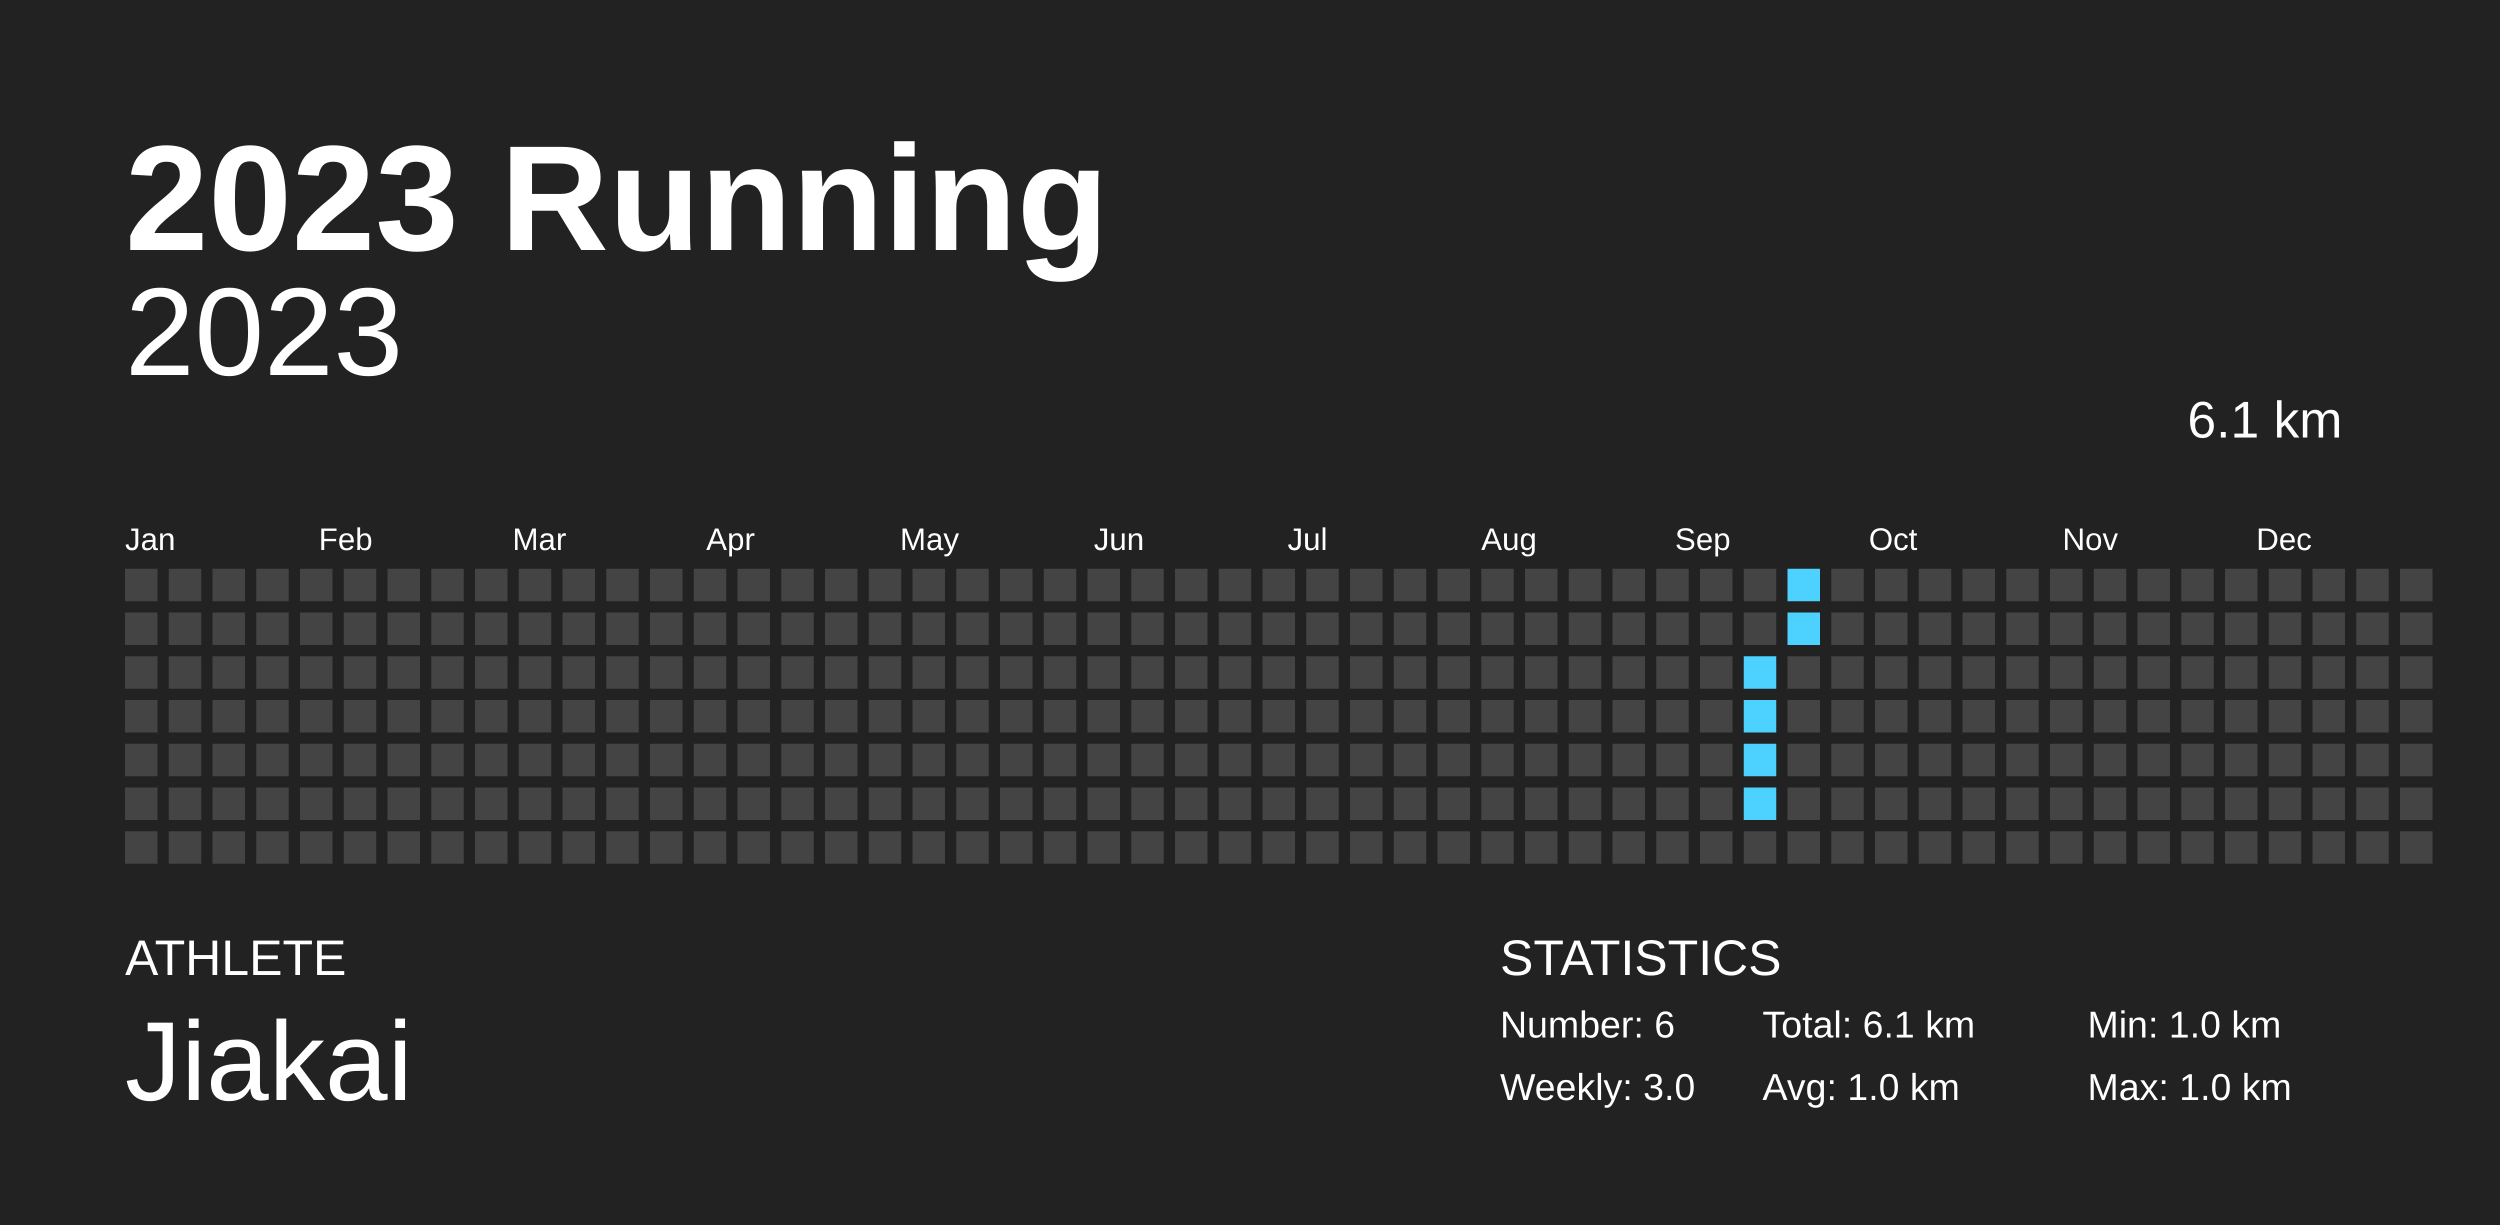
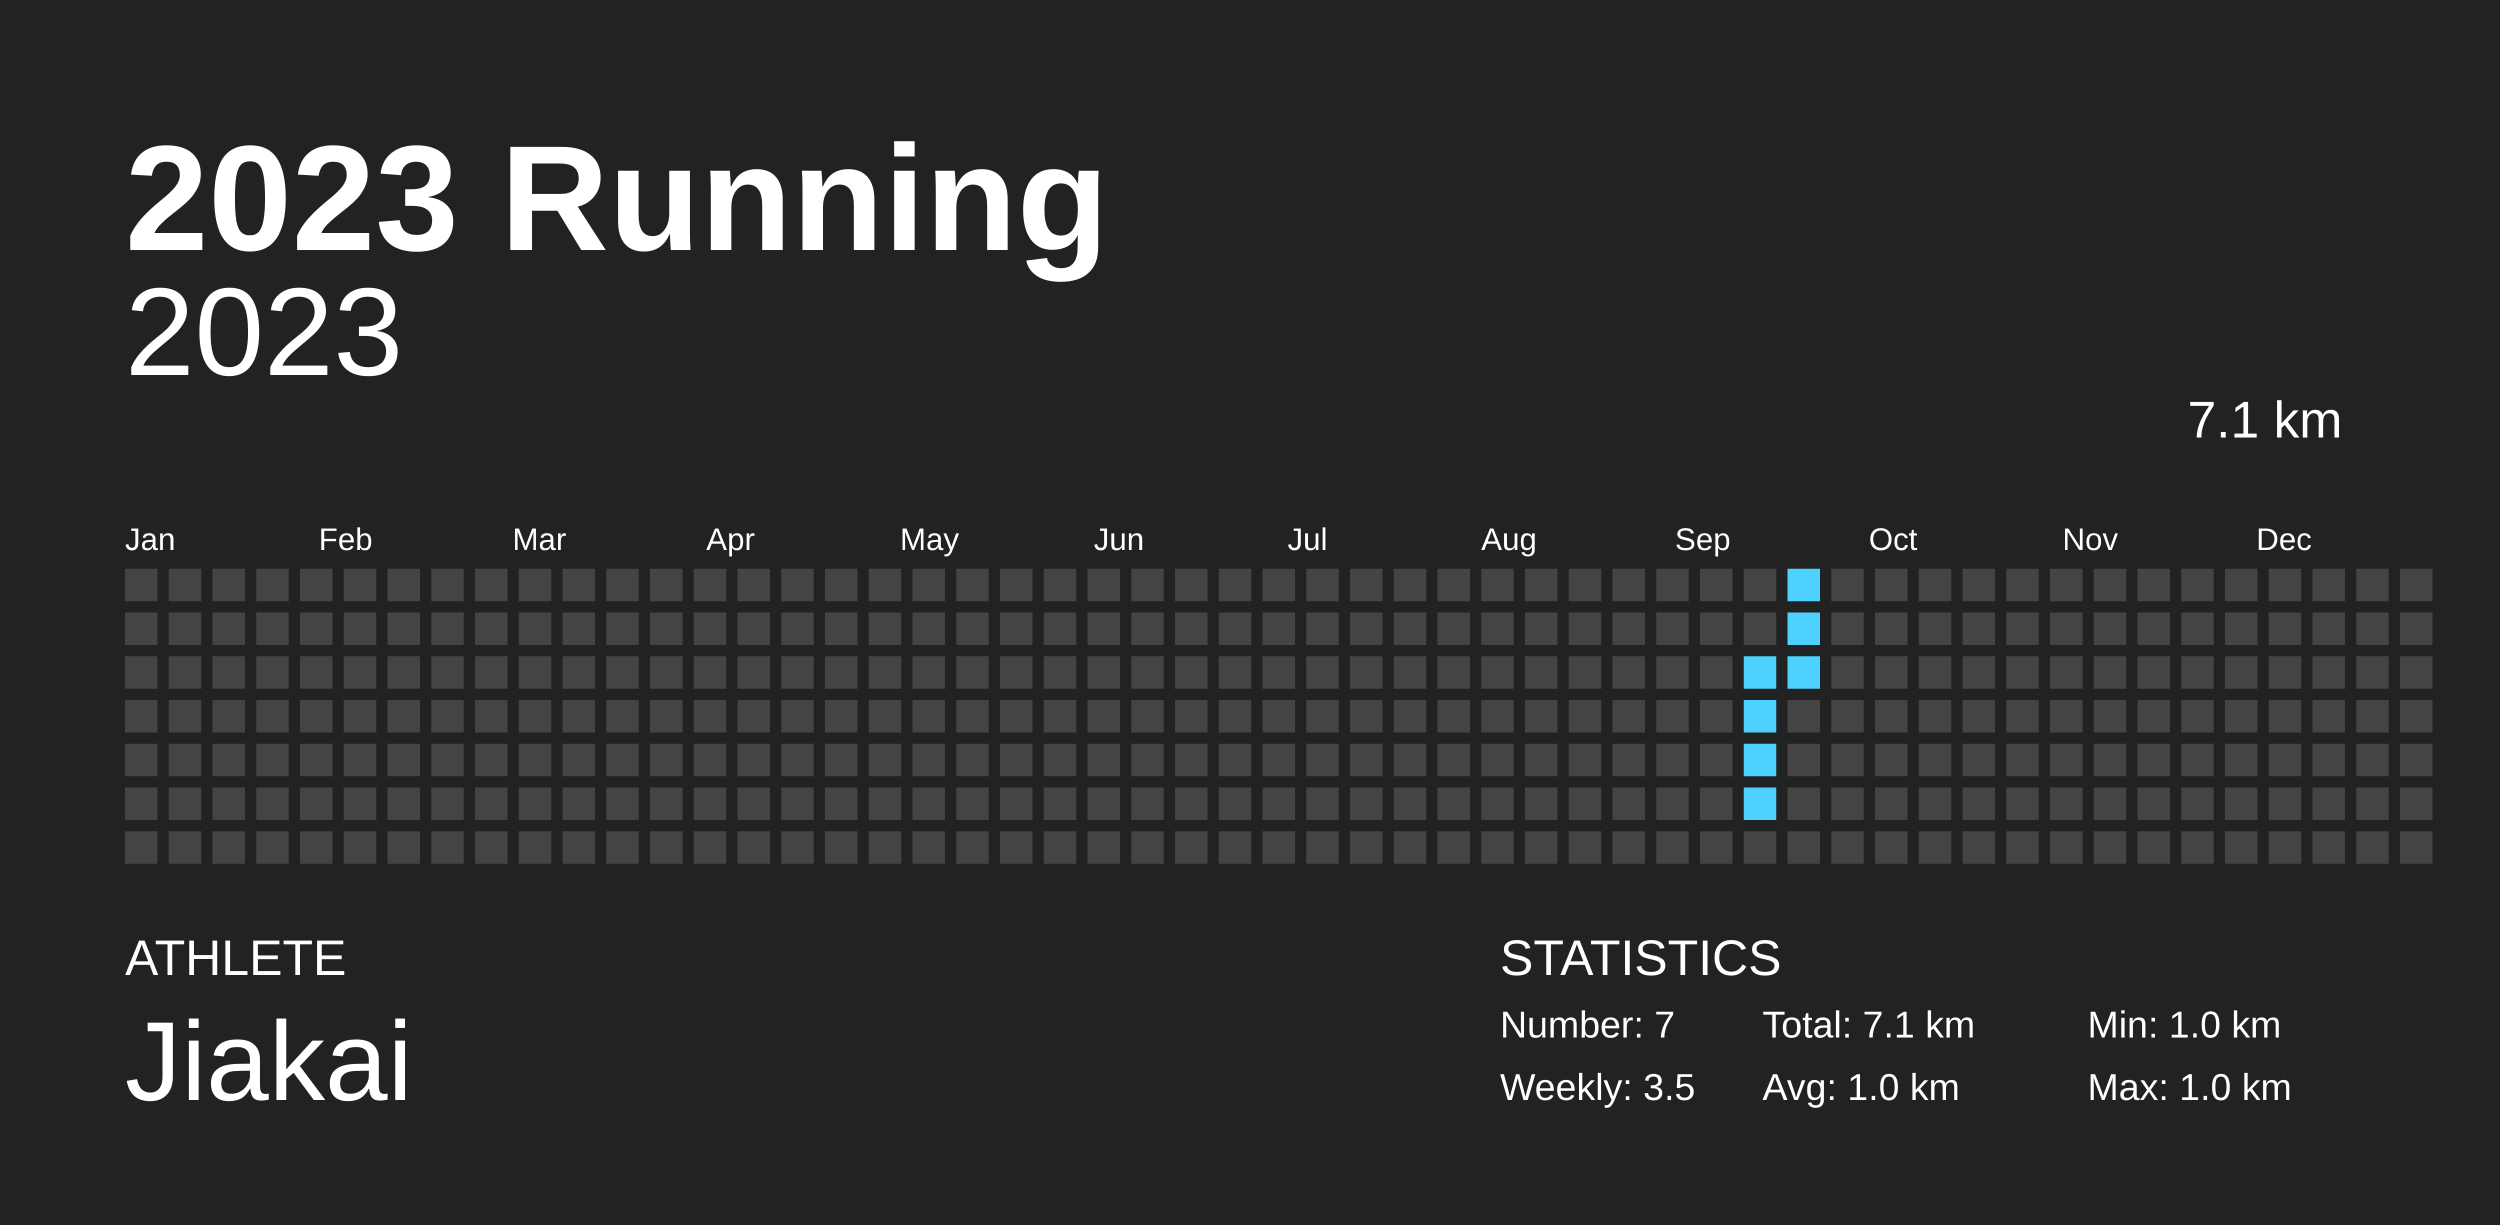
<svg xmlns="http://www.w3.org/2000/svg" baseProfile="full" height="98mm" version="1.1" viewBox="0,0,200,98" width="200mm">
  <defs />
  <rect fill="#222222" height="98" width="200" x="0" y="0" />
  <text fill="#FFFFFF" style="font-size:12px; font-family:Arial; font-weight:bold;" x="10" y="20">2023 Running</text>
  <text fill="#FFFFFF" style="font-size:4px; font-family:Arial" x="10" y="78">ATHLETE</text>
  <text fill="#FFFFFF" style="font-size:9px; font-family:Arial" x="10" y="88">Jiakai</text>
  <text fill="#FFFFFF" style="font-size:4px; font-family:Arial" x="120" y="78">STATISTICS</text>
-   <text fill="#FFFFFF" style="font-size:3px; font-family:Arial" x="120" y="83">Number: 6</text>
-   <text fill="#FFFFFF" style="font-size:3px; font-family:Arial" x="120" y="88">Weekly: 3.0</text>
-   <text fill="#FFFFFF" style="font-size:3px; font-family:Arial" x="141" y="83">Total: 6.1 km</text>
+   <text fill="#FFFFFF" style="font-size:3px; font-family:Arial" x="120" y="83">Number: 7</text>
+   <text fill="#FFFFFF" style="font-size:3px; font-family:Arial" x="120" y="88">Weekly: 3.5</text>
+   <text fill="#FFFFFF" style="font-size:3px; font-family:Arial" x="141" y="83">Total: 7.1 km</text>
  <text fill="#FFFFFF" style="font-size:3px; font-family:Arial" x="141" y="88">Avg: 1.0 km</text>
  <text fill="#FFFFFF" style="font-size:3px; font-family:Arial" x="167" y="83">Min: 1.0 km</text>
  <text fill="#FFFFFF" style="font-size:3px; font-family:Arial" x="167" y="88">Max: 1.0 km</text>
  <text alignment-baseline="hanging" fill="#FFFFFF" style="font-size:10.0px; font-family:Arial;" x="10" y="30">2023</text>
-   <text alignment-baseline="hanging" fill="#FFFFFF" style="font-size:4.125px; font-family:Arial;" x="175" y="35">6.1 km</text>
+   <text alignment-baseline="hanging" fill="#FFFFFF" style="font-size:4.125px; font-family:Arial;" x="175" y="35">7.1 km</text>
  <text fill="#FFFFFF" style="font-size:2.5px; font-family:Arial" x="10.0" y="44">Jan</text>
  <text fill="#FFFFFF" style="font-size:2.5px; font-family:Arial" x="25.5" y="44">Feb</text>
  <text fill="#FFFFFF" style="font-size:2.5px; font-family:Arial" x="41.0" y="44">Mar</text>
  <text fill="#FFFFFF" style="font-size:2.5px; font-family:Arial" x="56.5" y="44">Apr</text>
  <text fill="#FFFFFF" style="font-size:2.5px; font-family:Arial" x="72.0" y="44">May</text>
  <text fill="#FFFFFF" style="font-size:2.5px; font-family:Arial" x="87.5" y="44">Jun</text>
  <text fill="#FFFFFF" style="font-size:2.5px; font-family:Arial" x="103.0" y="44">Jul</text>
  <text fill="#FFFFFF" style="font-size:2.5px; font-family:Arial" x="118.5" y="44">Aug</text>
  <text fill="#FFFFFF" style="font-size:2.5px; font-family:Arial" x="134.0" y="44">Sep</text>
  <text fill="#FFFFFF" style="font-size:2.5px; font-family:Arial" x="149.5" y="44">Oct</text>
  <text fill="#FFFFFF" style="font-size:2.5px; font-family:Arial" x="165.0" y="44">Nov</text>
  <text fill="#FFFFFF" style="font-size:2.5px; font-family:Arial" x="180.5" y="44">Dec</text>
  <rect fill="#444444" height="2.6" width="2.6" x="10.0" y="45.5" />
  <rect fill="#444444" height="2.6" width="2.6" x="10.0" y="49.0" />
  <rect fill="#444444" height="2.6" width="2.6" x="10.0" y="52.5" />
  <rect fill="#444444" height="2.6" width="2.6" x="10.0" y="56.0" />
  <rect fill="#444444" height="2.6" width="2.6" x="10.0" y="59.5" />
  <rect fill="#444444" height="2.6" width="2.6" x="10.0" y="63.0" />
  <rect fill="#444444" height="2.6" width="2.6" x="10.0" y="66.5" />
  <rect fill="#444444" height="2.6" width="2.6" x="13.5" y="45.5" />
  <rect fill="#444444" height="2.6" width="2.6" x="13.5" y="49.0" />
  <rect fill="#444444" height="2.6" width="2.6" x="13.5" y="52.5" />
  <rect fill="#444444" height="2.6" width="2.6" x="13.5" y="56.0" />
  <rect fill="#444444" height="2.6" width="2.6" x="13.5" y="59.5" />
  <rect fill="#444444" height="2.6" width="2.6" x="13.5" y="63.0" />
  <rect fill="#444444" height="2.6" width="2.6" x="13.5" y="66.5" />
  <rect fill="#444444" height="2.6" width="2.6" x="17.0" y="45.5" />
  <rect fill="#444444" height="2.6" width="2.6" x="17.0" y="49.0" />
  <rect fill="#444444" height="2.6" width="2.6" x="17.0" y="52.5" />
  <rect fill="#444444" height="2.6" width="2.6" x="17.0" y="56.0" />
  <rect fill="#444444" height="2.6" width="2.6" x="17.0" y="59.5" />
  <rect fill="#444444" height="2.6" width="2.6" x="17.0" y="63.0" />
  <rect fill="#444444" height="2.6" width="2.6" x="17.0" y="66.5" />
  <rect fill="#444444" height="2.6" width="2.6" x="20.5" y="45.5" />
  <rect fill="#444444" height="2.6" width="2.6" x="20.5" y="49.0" />
  <rect fill="#444444" height="2.6" width="2.6" x="20.5" y="52.5" />
  <rect fill="#444444" height="2.6" width="2.6" x="20.5" y="56.0" />
  <rect fill="#444444" height="2.6" width="2.6" x="20.5" y="59.5" />
  <rect fill="#444444" height="2.6" width="2.6" x="20.5" y="63.0" />
  <rect fill="#444444" height="2.6" width="2.6" x="20.5" y="66.5" />
  <rect fill="#444444" height="2.6" width="2.6" x="24.0" y="45.5" />
  <rect fill="#444444" height="2.6" width="2.6" x="24.0" y="49.0" />
  <rect fill="#444444" height="2.6" width="2.6" x="24.0" y="52.5" />
  <rect fill="#444444" height="2.6" width="2.6" x="24.0" y="56.0" />
  <rect fill="#444444" height="2.6" width="2.6" x="24.0" y="59.5" />
  <rect fill="#444444" height="2.6" width="2.6" x="24.0" y="63.0" />
  <rect fill="#444444" height="2.6" width="2.6" x="24.0" y="66.5" />
  <rect fill="#444444" height="2.6" width="2.6" x="27.5" y="45.5" />
  <rect fill="#444444" height="2.6" width="2.6" x="27.5" y="49.0" />
  <rect fill="#444444" height="2.6" width="2.6" x="27.5" y="52.5" />
  <rect fill="#444444" height="2.6" width="2.6" x="27.5" y="56.0" />
  <rect fill="#444444" height="2.6" width="2.6" x="27.5" y="59.5" />
  <rect fill="#444444" height="2.6" width="2.6" x="27.5" y="63.0" />
  <rect fill="#444444" height="2.6" width="2.6" x="27.5" y="66.5" />
  <rect fill="#444444" height="2.6" width="2.6" x="31.0" y="45.5" />
  <rect fill="#444444" height="2.6" width="2.6" x="31.0" y="49.0" />
  <rect fill="#444444" height="2.6" width="2.6" x="31.0" y="52.5" />
  <rect fill="#444444" height="2.6" width="2.6" x="31.0" y="56.0" />
  <rect fill="#444444" height="2.6" width="2.6" x="31.0" y="59.5" />
  <rect fill="#444444" height="2.6" width="2.6" x="31.0" y="63.0" />
  <rect fill="#444444" height="2.6" width="2.6" x="31.0" y="66.5" />
  <rect fill="#444444" height="2.6" width="2.6" x="34.5" y="45.5" />
  <rect fill="#444444" height="2.6" width="2.6" x="34.5" y="49.0" />
  <rect fill="#444444" height="2.6" width="2.6" x="34.5" y="52.5" />
  <rect fill="#444444" height="2.6" width="2.6" x="34.5" y="56.0" />
  <rect fill="#444444" height="2.6" width="2.6" x="34.5" y="59.5" />
  <rect fill="#444444" height="2.6" width="2.6" x="34.5" y="63.0" />
  <rect fill="#444444" height="2.6" width="2.6" x="34.5" y="66.5" />
  <rect fill="#444444" height="2.6" width="2.6" x="38.0" y="45.5" />
  <rect fill="#444444" height="2.6" width="2.6" x="38.0" y="49.0" />
  <rect fill="#444444" height="2.6" width="2.6" x="38.0" y="52.5" />
  <rect fill="#444444" height="2.6" width="2.6" x="38.0" y="56.0" />
  <rect fill="#444444" height="2.6" width="2.6" x="38.0" y="59.5" />
  <rect fill="#444444" height="2.6" width="2.6" x="38.0" y="63.0" />
  <rect fill="#444444" height="2.6" width="2.6" x="38.0" y="66.5" />
  <rect fill="#444444" height="2.6" width="2.6" x="41.5" y="45.5" />
  <rect fill="#444444" height="2.6" width="2.6" x="41.5" y="49.0" />
  <rect fill="#444444" height="2.6" width="2.6" x="41.5" y="52.5" />
  <rect fill="#444444" height="2.6" width="2.6" x="41.5" y="56.0" />
  <rect fill="#444444" height="2.6" width="2.6" x="41.5" y="59.5" />
  <rect fill="#444444" height="2.6" width="2.6" x="41.5" y="63.0" />
  <rect fill="#444444" height="2.6" width="2.6" x="41.5" y="66.5" />
  <rect fill="#444444" height="2.6" width="2.6" x="45.0" y="45.5" />
  <rect fill="#444444" height="2.6" width="2.6" x="45.0" y="49.0" />
  <rect fill="#444444" height="2.6" width="2.6" x="45.0" y="52.5" />
  <rect fill="#444444" height="2.6" width="2.6" x="45.0" y="56.0" />
  <rect fill="#444444" height="2.6" width="2.6" x="45.0" y="59.5" />
  <rect fill="#444444" height="2.6" width="2.6" x="45.0" y="63.0" />
  <rect fill="#444444" height="2.6" width="2.6" x="45.0" y="66.5" />
  <rect fill="#444444" height="2.6" width="2.6" x="48.5" y="45.5" />
  <rect fill="#444444" height="2.6" width="2.6" x="48.5" y="49.0" />
  <rect fill="#444444" height="2.6" width="2.6" x="48.5" y="52.5" />
  <rect fill="#444444" height="2.6" width="2.6" x="48.5" y="56.0" />
  <rect fill="#444444" height="2.6" width="2.6" x="48.5" y="59.5" />
  <rect fill="#444444" height="2.6" width="2.6" x="48.5" y="63.0" />
  <rect fill="#444444" height="2.6" width="2.6" x="48.5" y="66.5" />
  <rect fill="#444444" height="2.6" width="2.6" x="52.0" y="45.5" />
  <rect fill="#444444" height="2.6" width="2.6" x="52.0" y="49.0" />
  <rect fill="#444444" height="2.6" width="2.6" x="52.0" y="52.5" />
  <rect fill="#444444" height="2.6" width="2.6" x="52.0" y="56.0" />
  <rect fill="#444444" height="2.6" width="2.6" x="52.0" y="59.5" />
  <rect fill="#444444" height="2.6" width="2.6" x="52.0" y="63.0" />
  <rect fill="#444444" height="2.6" width="2.6" x="52.0" y="66.5" />
  <rect fill="#444444" height="2.6" width="2.6" x="55.5" y="45.5" />
  <rect fill="#444444" height="2.6" width="2.6" x="55.5" y="49.0" />
  <rect fill="#444444" height="2.6" width="2.6" x="55.5" y="52.5" />
  <rect fill="#444444" height="2.6" width="2.6" x="55.5" y="56.0" />
  <rect fill="#444444" height="2.6" width="2.6" x="55.5" y="59.5" />
  <rect fill="#444444" height="2.6" width="2.6" x="55.5" y="63.0" />
  <rect fill="#444444" height="2.6" width="2.6" x="55.5" y="66.5" />
  <rect fill="#444444" height="2.6" width="2.6" x="59.0" y="45.5" />
  <rect fill="#444444" height="2.6" width="2.6" x="59.0" y="49.0" />
  <rect fill="#444444" height="2.6" width="2.6" x="59.0" y="52.5" />
  <rect fill="#444444" height="2.6" width="2.6" x="59.0" y="56.0" />
  <rect fill="#444444" height="2.6" width="2.6" x="59.0" y="59.5" />
  <rect fill="#444444" height="2.6" width="2.6" x="59.0" y="63.0" />
  <rect fill="#444444" height="2.6" width="2.6" x="59.0" y="66.5" />
  <rect fill="#444444" height="2.6" width="2.6" x="62.5" y="45.5" />
  <rect fill="#444444" height="2.6" width="2.6" x="62.5" y="49.0" />
  <rect fill="#444444" height="2.6" width="2.6" x="62.5" y="52.5" />
  <rect fill="#444444" height="2.6" width="2.6" x="62.5" y="56.0" />
  <rect fill="#444444" height="2.6" width="2.6" x="62.5" y="59.5" />
  <rect fill="#444444" height="2.6" width="2.6" x="62.5" y="63.0" />
  <rect fill="#444444" height="2.6" width="2.6" x="62.5" y="66.5" />
  <rect fill="#444444" height="2.6" width="2.6" x="66.0" y="45.5" />
  <rect fill="#444444" height="2.6" width="2.6" x="66.0" y="49.0" />
  <rect fill="#444444" height="2.6" width="2.6" x="66.0" y="52.5" />
  <rect fill="#444444" height="2.6" width="2.6" x="66.0" y="56.0" />
  <rect fill="#444444" height="2.6" width="2.6" x="66.0" y="59.5" />
  <rect fill="#444444" height="2.6" width="2.6" x="66.0" y="63.0" />
  <rect fill="#444444" height="2.6" width="2.6" x="66.0" y="66.5" />
  <rect fill="#444444" height="2.6" width="2.6" x="69.5" y="45.5" />
  <rect fill="#444444" height="2.6" width="2.6" x="69.5" y="49.0" />
  <rect fill="#444444" height="2.6" width="2.6" x="69.5" y="52.5" />
  <rect fill="#444444" height="2.6" width="2.6" x="69.5" y="56.0" />
  <rect fill="#444444" height="2.6" width="2.6" x="69.5" y="59.5" />
  <rect fill="#444444" height="2.6" width="2.6" x="69.5" y="63.0" />
  <rect fill="#444444" height="2.6" width="2.6" x="69.5" y="66.5" />
  <rect fill="#444444" height="2.6" width="2.6" x="73.0" y="45.5" />
  <rect fill="#444444" height="2.6" width="2.6" x="73.0" y="49.0" />
  <rect fill="#444444" height="2.6" width="2.6" x="73.0" y="52.5" />
  <rect fill="#444444" height="2.6" width="2.6" x="73.0" y="56.0" />
  <rect fill="#444444" height="2.6" width="2.6" x="73.0" y="59.5" />
  <rect fill="#444444" height="2.6" width="2.6" x="73.0" y="63.0" />
  <rect fill="#444444" height="2.6" width="2.6" x="73.0" y="66.5" />
  <rect fill="#444444" height="2.6" width="2.6" x="76.5" y="45.5" />
  <rect fill="#444444" height="2.6" width="2.6" x="76.5" y="49.0" />
  <rect fill="#444444" height="2.6" width="2.6" x="76.5" y="52.5" />
  <rect fill="#444444" height="2.6" width="2.6" x="76.5" y="56.0" />
  <rect fill="#444444" height="2.6" width="2.6" x="76.5" y="59.5" />
  <rect fill="#444444" height="2.6" width="2.6" x="76.5" y="63.0" />
  <rect fill="#444444" height="2.6" width="2.6" x="76.5" y="66.5" />
  <rect fill="#444444" height="2.6" width="2.6" x="80.0" y="45.5" />
  <rect fill="#444444" height="2.6" width="2.6" x="80.0" y="49.0" />
  <rect fill="#444444" height="2.6" width="2.6" x="80.0" y="52.5" />
  <rect fill="#444444" height="2.6" width="2.6" x="80.0" y="56.0" />
  <rect fill="#444444" height="2.6" width="2.6" x="80.0" y="59.5" />
  <rect fill="#444444" height="2.6" width="2.6" x="80.0" y="63.0" />
  <rect fill="#444444" height="2.6" width="2.6" x="80.0" y="66.5" />
  <rect fill="#444444" height="2.6" width="2.6" x="83.5" y="45.5" />
  <rect fill="#444444" height="2.6" width="2.6" x="83.5" y="49.0" />
  <rect fill="#444444" height="2.6" width="2.6" x="83.5" y="52.5" />
  <rect fill="#444444" height="2.6" width="2.6" x="83.5" y="56.0" />
  <rect fill="#444444" height="2.6" width="2.6" x="83.5" y="59.5" />
  <rect fill="#444444" height="2.6" width="2.6" x="83.5" y="63.0" />
  <rect fill="#444444" height="2.6" width="2.6" x="83.5" y="66.5" />
  <rect fill="#444444" height="2.6" width="2.6" x="87.0" y="45.5" />
  <rect fill="#444444" height="2.6" width="2.6" x="87.0" y="49.0" />
  <rect fill="#444444" height="2.6" width="2.6" x="87.0" y="52.5" />
  <rect fill="#444444" height="2.6" width="2.6" x="87.0" y="56.0" />
  <rect fill="#444444" height="2.6" width="2.6" x="87.0" y="59.5" />
  <rect fill="#444444" height="2.6" width="2.6" x="87.0" y="63.0" />
  <rect fill="#444444" height="2.6" width="2.6" x="87.0" y="66.5" />
  <rect fill="#444444" height="2.6" width="2.6" x="90.5" y="45.5" />
  <rect fill="#444444" height="2.6" width="2.6" x="90.5" y="49.0" />
  <rect fill="#444444" height="2.6" width="2.6" x="90.5" y="52.5" />
  <rect fill="#444444" height="2.6" width="2.6" x="90.5" y="56.0" />
  <rect fill="#444444" height="2.6" width="2.6" x="90.5" y="59.5" />
  <rect fill="#444444" height="2.6" width="2.6" x="90.5" y="63.0" />
  <rect fill="#444444" height="2.6" width="2.6" x="90.5" y="66.5" />
  <rect fill="#444444" height="2.6" width="2.6" x="94.0" y="45.5" />
  <rect fill="#444444" height="2.6" width="2.6" x="94.0" y="49.0" />
  <rect fill="#444444" height="2.6" width="2.6" x="94.0" y="52.5" />
  <rect fill="#444444" height="2.6" width="2.6" x="94.0" y="56.0" />
  <rect fill="#444444" height="2.6" width="2.6" x="94.0" y="59.5" />
  <rect fill="#444444" height="2.6" width="2.6" x="94.0" y="63.0" />
  <rect fill="#444444" height="2.6" width="2.6" x="94.0" y="66.5" />
  <rect fill="#444444" height="2.6" width="2.6" x="97.5" y="45.5" />
  <rect fill="#444444" height="2.6" width="2.6" x="97.5" y="49.0" />
  <rect fill="#444444" height="2.6" width="2.6" x="97.5" y="52.5" />
  <rect fill="#444444" height="2.6" width="2.6" x="97.5" y="56.0" />
  <rect fill="#444444" height="2.6" width="2.6" x="97.5" y="59.5" />
  <rect fill="#444444" height="2.6" width="2.6" x="97.5" y="63.0" />
  <rect fill="#444444" height="2.6" width="2.6" x="97.5" y="66.5" />
  <rect fill="#444444" height="2.6" width="2.6" x="101.0" y="45.5" />
  <rect fill="#444444" height="2.6" width="2.6" x="101.0" y="49.0" />
  <rect fill="#444444" height="2.6" width="2.6" x="101.0" y="52.5" />
  <rect fill="#444444" height="2.6" width="2.6" x="101.0" y="56.0" />
  <rect fill="#444444" height="2.6" width="2.6" x="101.0" y="59.5" />
  <rect fill="#444444" height="2.6" width="2.6" x="101.0" y="63.0" />
  <rect fill="#444444" height="2.6" width="2.6" x="101.0" y="66.5" />
  <rect fill="#444444" height="2.6" width="2.6" x="104.5" y="45.5" />
  <rect fill="#444444" height="2.6" width="2.6" x="104.5" y="49.0" />
  <rect fill="#444444" height="2.6" width="2.6" x="104.5" y="52.5" />
  <rect fill="#444444" height="2.6" width="2.6" x="104.5" y="56.0" />
  <rect fill="#444444" height="2.6" width="2.6" x="104.5" y="59.5" />
  <rect fill="#444444" height="2.6" width="2.6" x="104.5" y="63.0" />
  <rect fill="#444444" height="2.6" width="2.6" x="104.5" y="66.5" />
  <rect fill="#444444" height="2.6" width="2.6" x="108.0" y="45.5" />
  <rect fill="#444444" height="2.6" width="2.6" x="108.0" y="49.0" />
  <rect fill="#444444" height="2.6" width="2.6" x="108.0" y="52.5" />
  <rect fill="#444444" height="2.6" width="2.6" x="108.0" y="56.0" />
  <rect fill="#444444" height="2.6" width="2.6" x="108.0" y="59.5" />
  <rect fill="#444444" height="2.6" width="2.6" x="108.0" y="63.0" />
  <rect fill="#444444" height="2.6" width="2.6" x="108.0" y="66.5" />
  <rect fill="#444444" height="2.6" width="2.6" x="111.5" y="45.5" />
  <rect fill="#444444" height="2.6" width="2.6" x="111.5" y="49.0" />
  <rect fill="#444444" height="2.6" width="2.6" x="111.5" y="52.5" />
  <rect fill="#444444" height="2.6" width="2.6" x="111.5" y="56.0" />
  <rect fill="#444444" height="2.6" width="2.6" x="111.5" y="59.5" />
  <rect fill="#444444" height="2.6" width="2.6" x="111.5" y="63.0" />
  <rect fill="#444444" height="2.6" width="2.6" x="111.5" y="66.5" />
  <rect fill="#444444" height="2.6" width="2.6" x="115.0" y="45.5" />
  <rect fill="#444444" height="2.6" width="2.6" x="115.0" y="49.0" />
  <rect fill="#444444" height="2.6" width="2.6" x="115.0" y="52.5" />
  <rect fill="#444444" height="2.6" width="2.6" x="115.0" y="56.0" />
  <rect fill="#444444" height="2.6" width="2.6" x="115.0" y="59.5" />
  <rect fill="#444444" height="2.6" width="2.6" x="115.0" y="63.0" />
  <rect fill="#444444" height="2.6" width="2.6" x="115.0" y="66.5" />
  <rect fill="#444444" height="2.6" width="2.6" x="118.5" y="45.5" />
  <rect fill="#444444" height="2.6" width="2.6" x="118.5" y="49.0" />
  <rect fill="#444444" height="2.6" width="2.6" x="118.5" y="52.5" />
  <rect fill="#444444" height="2.6" width="2.6" x="118.5" y="56.0" />
  <rect fill="#444444" height="2.6" width="2.6" x="118.5" y="59.5" />
  <rect fill="#444444" height="2.6" width="2.6" x="118.5" y="63.0" />
  <rect fill="#444444" height="2.6" width="2.6" x="118.5" y="66.5" />
  <rect fill="#444444" height="2.6" width="2.6" x="122.0" y="45.5" />
  <rect fill="#444444" height="2.6" width="2.6" x="122.0" y="49.0" />
  <rect fill="#444444" height="2.6" width="2.6" x="122.0" y="52.5" />
  <rect fill="#444444" height="2.6" width="2.6" x="122.0" y="56.0" />
  <rect fill="#444444" height="2.6" width="2.6" x="122.0" y="59.5" />
  <rect fill="#444444" height="2.6" width="2.6" x="122.0" y="63.0" />
  <rect fill="#444444" height="2.6" width="2.6" x="122.0" y="66.5" />
  <rect fill="#444444" height="2.6" width="2.6" x="125.5" y="45.5" />
  <rect fill="#444444" height="2.6" width="2.6" x="125.5" y="49.0" />
  <rect fill="#444444" height="2.6" width="2.6" x="125.5" y="52.5" />
  <rect fill="#444444" height="2.6" width="2.6" x="125.5" y="56.0" />
  <rect fill="#444444" height="2.6" width="2.6" x="125.5" y="59.5" />
  <rect fill="#444444" height="2.6" width="2.6" x="125.5" y="63.0" />
  <rect fill="#444444" height="2.6" width="2.6" x="125.5" y="66.5" />
  <rect fill="#444444" height="2.6" width="2.6" x="129.0" y="45.5" />
  <rect fill="#444444" height="2.6" width="2.6" x="129.0" y="49.0" />
  <rect fill="#444444" height="2.6" width="2.6" x="129.0" y="52.5" />
  <rect fill="#444444" height="2.6" width="2.6" x="129.0" y="56.0" />
  <rect fill="#444444" height="2.6" width="2.6" x="129.0" y="59.5" />
  <rect fill="#444444" height="2.6" width="2.6" x="129.0" y="63.0" />
  <rect fill="#444444" height="2.6" width="2.6" x="129.0" y="66.5" />
  <rect fill="#444444" height="2.6" width="2.6" x="132.5" y="45.5" />
  <rect fill="#444444" height="2.6" width="2.6" x="132.5" y="49.0" />
  <rect fill="#444444" height="2.6" width="2.6" x="132.5" y="52.5" />
  <rect fill="#444444" height="2.6" width="2.6" x="132.5" y="56.0" />
  <rect fill="#444444" height="2.6" width="2.6" x="132.5" y="59.5" />
  <rect fill="#444444" height="2.6" width="2.6" x="132.5" y="63.0" />
  <rect fill="#444444" height="2.6" width="2.6" x="132.5" y="66.5" />
  <rect fill="#444444" height="2.6" width="2.6" x="136.0" y="45.5" />
  <rect fill="#444444" height="2.6" width="2.6" x="136.0" y="49.0" />
  <rect fill="#444444" height="2.6" width="2.6" x="136.0" y="52.5" />
  <rect fill="#444444" height="2.6" width="2.6" x="136.0" y="56.0" />
  <rect fill="#444444" height="2.6" width="2.6" x="136.0" y="59.5" />
  <rect fill="#444444" height="2.6" width="2.6" x="136.0" y="63.0" />
  <rect fill="#444444" height="2.6" width="2.6" x="136.0" y="66.5" />
  <rect fill="#444444" height="2.6" width="2.6" x="139.5" y="45.5" />
  <rect fill="#444444" height="2.6" width="2.6" x="139.5" y="49.0" />
  <rect fill="#4dd2ff" height="2.6" width="2.6" x="139.5" y="52.5" />
  <rect fill="#4dd2ff" height="2.6" width="2.6" x="139.5" y="56.0" />
  <rect fill="#4dd2ff" height="2.6" width="2.6" x="139.5" y="59.5" />
  <rect fill="#4dd2ff" height="2.6" width="2.6" x="139.5" y="63.0" />
  <rect fill="#444444" height="2.6" width="2.6" x="139.5" y="66.5" />
  <rect fill="#4dd2ff" height="2.6" width="2.6" x="143.0" y="45.5" />
  <rect fill="#4dd2ff" height="2.6" width="2.6" x="143.0" y="49.0" />
-   <rect fill="#444444" height="2.6" width="2.6" x="143.0" y="52.5" />
+   <rect fill="#4dd2ff" height="2.6" width="2.6" x="143.0" y="52.5" />
  <rect fill="#444444" height="2.6" width="2.6" x="143.0" y="56.0" />
  <rect fill="#444444" height="2.6" width="2.6" x="143.0" y="59.5" />
  <rect fill="#444444" height="2.6" width="2.6" x="143.0" y="63.0" />
  <rect fill="#444444" height="2.6" width="2.6" x="143.0" y="66.5" />
  <rect fill="#444444" height="2.6" width="2.6" x="146.5" y="45.5" />
  <rect fill="#444444" height="2.6" width="2.6" x="146.5" y="49.0" />
  <rect fill="#444444" height="2.6" width="2.6" x="146.5" y="52.5" />
  <rect fill="#444444" height="2.6" width="2.6" x="146.5" y="56.0" />
  <rect fill="#444444" height="2.6" width="2.6" x="146.5" y="59.5" />
  <rect fill="#444444" height="2.6" width="2.6" x="146.5" y="63.0" />
  <rect fill="#444444" height="2.6" width="2.6" x="146.5" y="66.5" />
  <rect fill="#444444" height="2.6" width="2.6" x="150.0" y="45.5" />
  <rect fill="#444444" height="2.6" width="2.6" x="150.0" y="49.0" />
  <rect fill="#444444" height="2.6" width="2.6" x="150.0" y="52.5" />
  <rect fill="#444444" height="2.6" width="2.6" x="150.0" y="56.0" />
  <rect fill="#444444" height="2.6" width="2.6" x="150.0" y="59.5" />
  <rect fill="#444444" height="2.6" width="2.6" x="150.0" y="63.0" />
  <rect fill="#444444" height="2.6" width="2.6" x="150.0" y="66.5" />
  <rect fill="#444444" height="2.6" width="2.6" x="153.5" y="45.5" />
  <rect fill="#444444" height="2.6" width="2.6" x="153.5" y="49.0" />
  <rect fill="#444444" height="2.6" width="2.6" x="153.5" y="52.5" />
  <rect fill="#444444" height="2.6" width="2.6" x="153.5" y="56.0" />
  <rect fill="#444444" height="2.6" width="2.6" x="153.5" y="59.5" />
  <rect fill="#444444" height="2.6" width="2.6" x="153.5" y="63.0" />
  <rect fill="#444444" height="2.6" width="2.6" x="153.5" y="66.5" />
  <rect fill="#444444" height="2.6" width="2.6" x="157.0" y="45.5" />
  <rect fill="#444444" height="2.6" width="2.6" x="157.0" y="49.0" />
  <rect fill="#444444" height="2.6" width="2.6" x="157.0" y="52.5" />
  <rect fill="#444444" height="2.6" width="2.6" x="157.0" y="56.0" />
  <rect fill="#444444" height="2.6" width="2.6" x="157.0" y="59.5" />
  <rect fill="#444444" height="2.6" width="2.6" x="157.0" y="63.0" />
  <rect fill="#444444" height="2.6" width="2.6" x="157.0" y="66.5" />
  <rect fill="#444444" height="2.6" width="2.6" x="160.5" y="45.5" />
  <rect fill="#444444" height="2.6" width="2.6" x="160.5" y="49.0" />
  <rect fill="#444444" height="2.6" width="2.6" x="160.5" y="52.5" />
  <rect fill="#444444" height="2.6" width="2.6" x="160.5" y="56.0" />
  <rect fill="#444444" height="2.6" width="2.6" x="160.5" y="59.5" />
  <rect fill="#444444" height="2.6" width="2.6" x="160.5" y="63.0" />
  <rect fill="#444444" height="2.6" width="2.6" x="160.5" y="66.5" />
  <rect fill="#444444" height="2.6" width="2.6" x="164.0" y="45.5" />
  <rect fill="#444444" height="2.6" width="2.6" x="164.0" y="49.0" />
  <rect fill="#444444" height="2.6" width="2.6" x="164.0" y="52.5" />
  <rect fill="#444444" height="2.6" width="2.6" x="164.0" y="56.0" />
  <rect fill="#444444" height="2.6" width="2.6" x="164.0" y="59.5" />
  <rect fill="#444444" height="2.6" width="2.6" x="164.0" y="63.0" />
  <rect fill="#444444" height="2.6" width="2.6" x="164.0" y="66.5" />
  <rect fill="#444444" height="2.6" width="2.6" x="167.5" y="45.5" />
  <rect fill="#444444" height="2.6" width="2.6" x="167.5" y="49.0" />
  <rect fill="#444444" height="2.6" width="2.6" x="167.5" y="52.5" />
  <rect fill="#444444" height="2.6" width="2.6" x="167.5" y="56.0" />
  <rect fill="#444444" height="2.6" width="2.6" x="167.5" y="59.5" />
  <rect fill="#444444" height="2.6" width="2.6" x="167.5" y="63.0" />
  <rect fill="#444444" height="2.6" width="2.6" x="167.5" y="66.5" />
  <rect fill="#444444" height="2.6" width="2.6" x="171.0" y="45.5" />
  <rect fill="#444444" height="2.6" width="2.6" x="171.0" y="49.0" />
  <rect fill="#444444" height="2.6" width="2.6" x="171.0" y="52.5" />
  <rect fill="#444444" height="2.6" width="2.6" x="171.0" y="56.0" />
  <rect fill="#444444" height="2.6" width="2.6" x="171.0" y="59.5" />
  <rect fill="#444444" height="2.6" width="2.6" x="171.0" y="63.0" />
  <rect fill="#444444" height="2.6" width="2.6" x="171.0" y="66.5" />
  <rect fill="#444444" height="2.6" width="2.6" x="174.5" y="45.5" />
  <rect fill="#444444" height="2.6" width="2.6" x="174.5" y="49.0" />
  <rect fill="#444444" height="2.6" width="2.6" x="174.5" y="52.5" />
  <rect fill="#444444" height="2.6" width="2.6" x="174.5" y="56.0" />
  <rect fill="#444444" height="2.6" width="2.6" x="174.5" y="59.5" />
  <rect fill="#444444" height="2.6" width="2.6" x="174.5" y="63.0" />
  <rect fill="#444444" height="2.6" width="2.6" x="174.5" y="66.5" />
  <rect fill="#444444" height="2.6" width="2.6" x="178.0" y="45.5" />
  <rect fill="#444444" height="2.6" width="2.6" x="178.0" y="49.0" />
  <rect fill="#444444" height="2.6" width="2.6" x="178.0" y="52.5" />
  <rect fill="#444444" height="2.6" width="2.6" x="178.0" y="56.0" />
  <rect fill="#444444" height="2.6" width="2.6" x="178.0" y="59.5" />
  <rect fill="#444444" height="2.6" width="2.6" x="178.0" y="63.0" />
  <rect fill="#444444" height="2.6" width="2.6" x="178.0" y="66.5" />
  <rect fill="#444444" height="2.6" width="2.6" x="181.5" y="45.5" />
  <rect fill="#444444" height="2.6" width="2.6" x="181.5" y="49.0" />
  <rect fill="#444444" height="2.6" width="2.6" x="181.5" y="52.5" />
  <rect fill="#444444" height="2.6" width="2.6" x="181.5" y="56.0" />
  <rect fill="#444444" height="2.6" width="2.6" x="181.5" y="59.5" />
  <rect fill="#444444" height="2.6" width="2.6" x="181.5" y="63.0" />
  <rect fill="#444444" height="2.6" width="2.6" x="181.5" y="66.5" />
  <rect fill="#444444" height="2.6" width="2.6" x="185.0" y="45.5" />
  <rect fill="#444444" height="2.6" width="2.6" x="185.0" y="49.0" />
  <rect fill="#444444" height="2.6" width="2.6" x="185.0" y="52.5" />
  <rect fill="#444444" height="2.6" width="2.6" x="185.0" y="56.0" />
  <rect fill="#444444" height="2.6" width="2.6" x="185.0" y="59.5" />
  <rect fill="#444444" height="2.6" width="2.6" x="185.0" y="63.0" />
  <rect fill="#444444" height="2.6" width="2.6" x="185.0" y="66.5" />
  <rect fill="#444444" height="2.6" width="2.6" x="188.5" y="45.5" />
  <rect fill="#444444" height="2.6" width="2.6" x="188.5" y="49.0" />
  <rect fill="#444444" height="2.6" width="2.6" x="188.5" y="52.5" />
  <rect fill="#444444" height="2.6" width="2.6" x="188.5" y="56.0" />
  <rect fill="#444444" height="2.6" width="2.6" x="188.5" y="59.5" />
  <rect fill="#444444" height="2.6" width="2.6" x="188.5" y="63.0" />
  <rect fill="#444444" height="2.6" width="2.6" x="188.5" y="66.5" />
  <rect fill="#444444" height="2.6" width="2.6" x="192.0" y="45.5" />
  <rect fill="#444444" height="2.6" width="2.6" x="192.0" y="49.0" />
  <rect fill="#444444" height="2.6" width="2.6" x="192.0" y="52.5" />
  <rect fill="#444444" height="2.6" width="2.6" x="192.0" y="56.0" />
  <rect fill="#444444" height="2.6" width="2.6" x="192.0" y="59.5" />
  <rect fill="#444444" height="2.6" width="2.6" x="192.0" y="63.0" />
  <rect fill="#444444" height="2.6" width="2.6" x="192.0" y="66.5" />
</svg>
